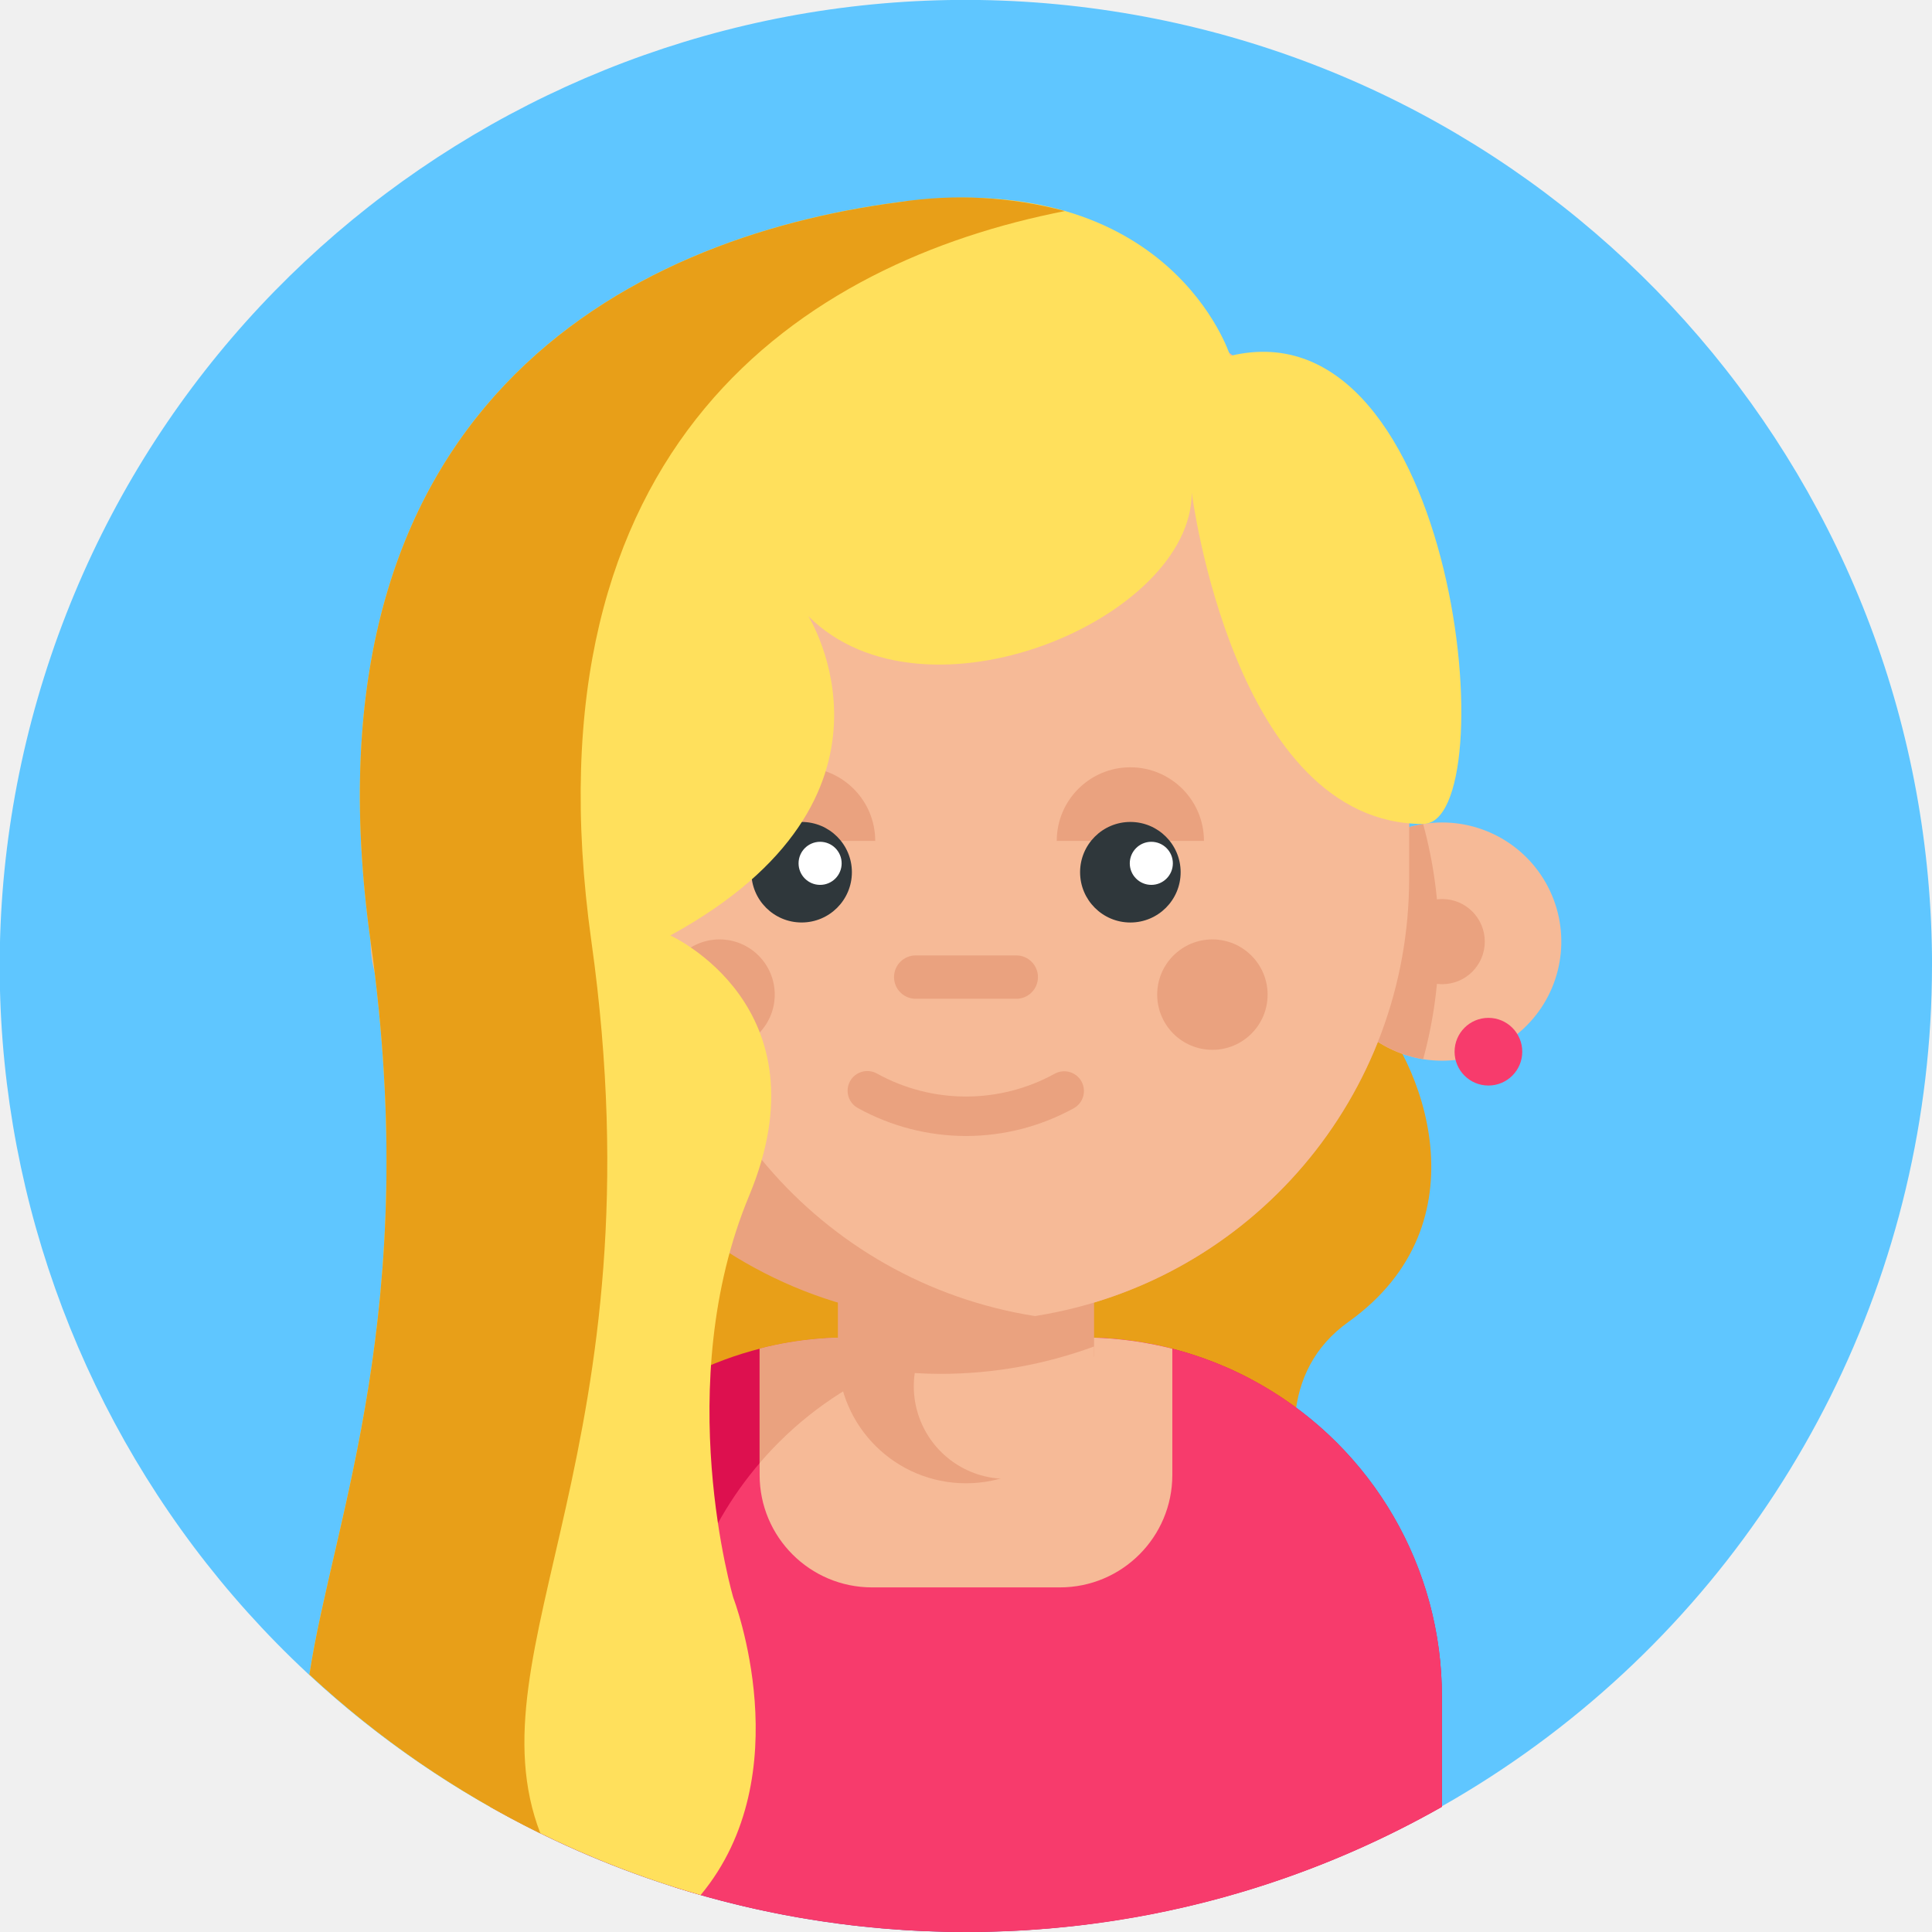
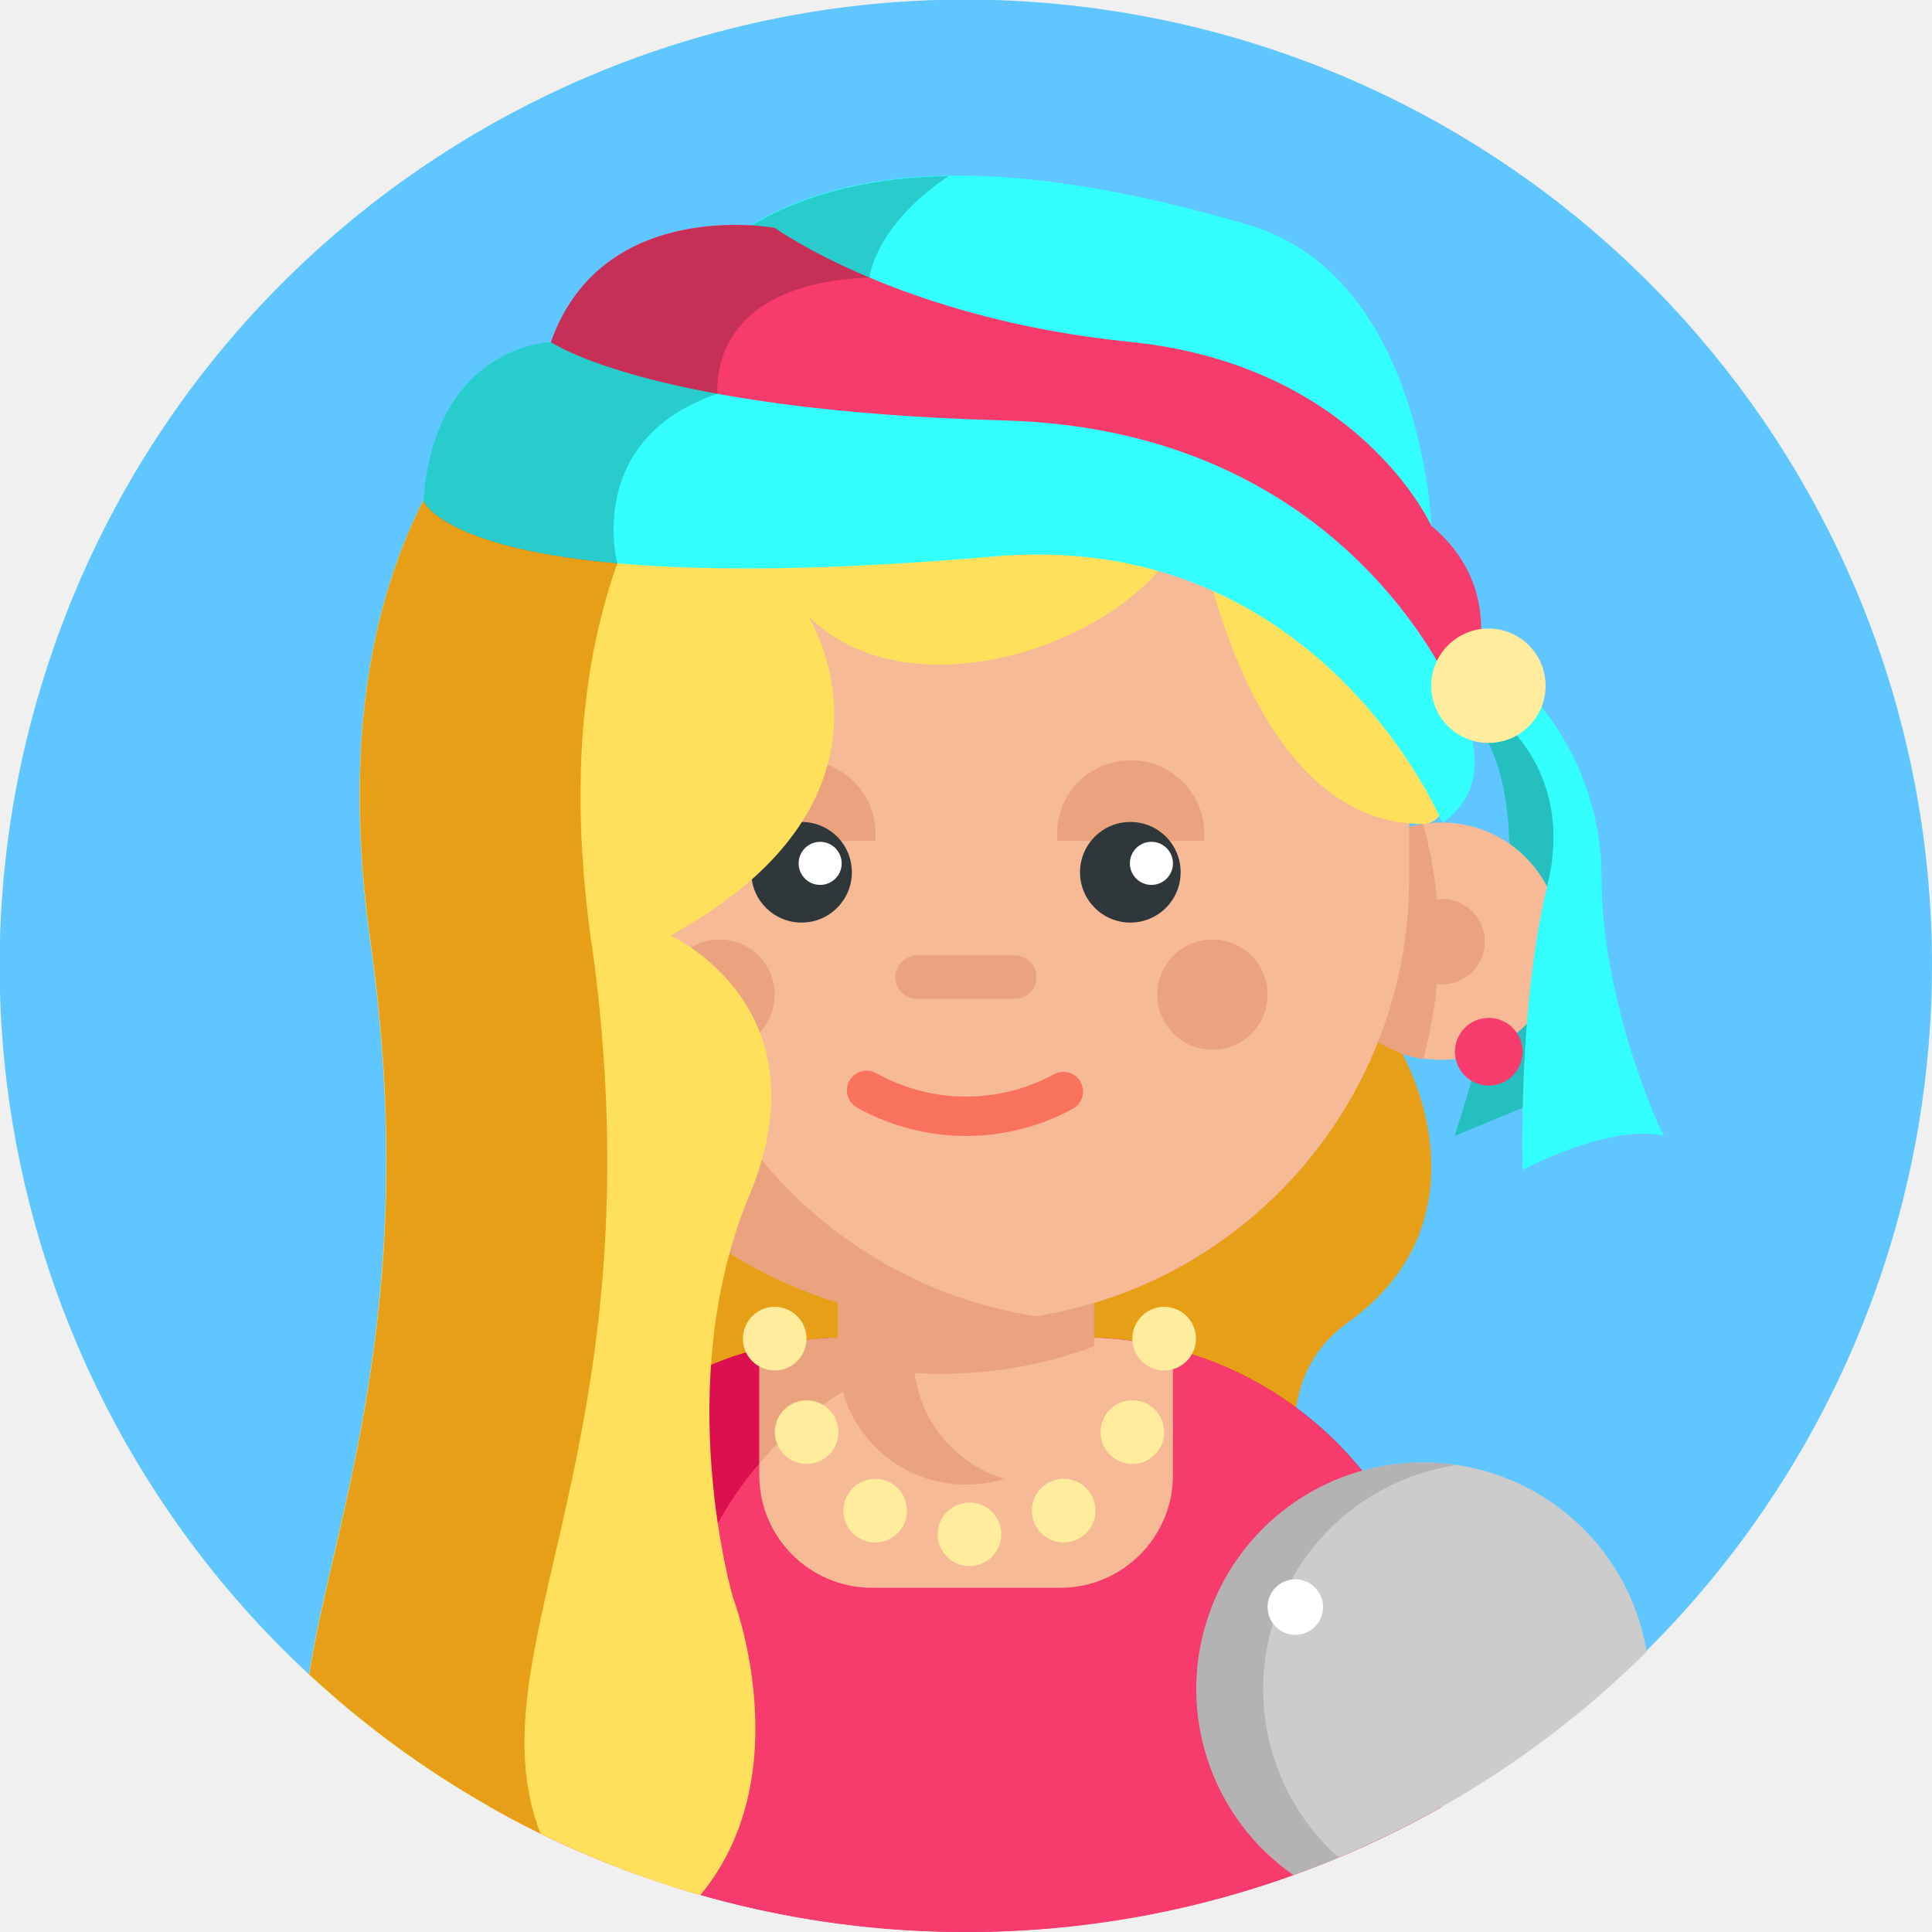
- <svg xmlns="http://www.w3.org/2000/svg" width="171.303" height="171.303" viewBox="0 0 171.303 171.303">
-   <g id="Grupo_8160" data-name="Grupo 8160" transform="translate(-916.541 -5115.141)">
-     <path id="Trazado_1446" data-name="Trazado 1446" d="M1087.844,5200.793a85.725,85.725,0,0,1-109.183,82.379,84.75,84.75,0,0,1-14.2-5.465,85.661,85.661,0,1,1,123.387-76.914Zm0,0" fill="#5fc6ff" />
-     <path id="Trazado_1447" data-name="Trazado 1447" d="M1037.6,5203.933c5.122,5.122,10.737,19.677-1.5,28.418s2.8,29.716,2.8,29.716l-31.114,12.585-39.505-22.374,6.852-59.26" fill="#e89f18" />
-     <path id="Trazado_1448" data-name="Trazado 1448" d="M1044.389,5265.559v9.785a85.227,85.227,0,0,1-15.977,7.007c-.58.188-1.161.367-1.747.541q-3.269.976-6.644,1.688-1.477.316-2.972.574a86.342,86.342,0,0,1-29.714,0c-1-.171-1.987-.365-2.972-.574q-3.916-.83-7.691-2.006c-.14-.045-.28-.087-.42-.133-.094-.029-.185-.06-.28-.092a84.967,84.967,0,0,1-15.977-7.009v-9.785a31.805,31.805,0,0,1,15.977-27.6,31.647,31.647,0,0,1,13.25-4.118q1.29-.1,2.605-.106h20.728a31.908,31.908,0,0,1,7.124.8c.115.028.231.052.342.081a31.494,31.494,0,0,1,8.391,3.345,31.821,31.821,0,0,1,15.977,27.6Zm0,0" fill="#dd104f" />
-     <path id="Trazado_1449" data-name="Trazado 1449" d="M1044.389,5265.559v9.785a85.163,85.163,0,0,1-39.984,11.073c-.737.017-1.472.027-2.213.027s-1.478-.01-2.212-.031a85.4,85.4,0,0,1-23.728-3.968v-16.886a31.831,31.831,0,0,1,31.834-31.828h4.469a31.83,31.83,0,0,1,31.834,31.828Zm0,0" fill="#f73b6c" />
-     <path id="Trazado_1450" data-name="Trazado 1450" d="M1020.487,5234.725v11.195a9.969,9.969,0,0,1-9.97,9.969H993.863a9.969,9.969,0,0,1-9.969-9.969v-11.191a31.409,31.409,0,0,1,5.328-.892q1.29-.1,2.605-.106h20.728a31.908,31.908,0,0,1,7.124.8c.269.062.543.125.808.2Zm0,0" fill="#f6ba97" />
-     <path id="Trazado_1451" data-name="Trazado 1451" d="M991.827,5233.731h16.259a31.773,31.773,0,0,0-24.192,11.139v-10.141a31.409,31.409,0,0,1,5.328-.892q1.29-.1,2.605-.106Zm0,0" fill="#eaa27f" />
-     <path id="Trazado_1452" data-name="Trazado 1452" d="M1013.547,5221.47v13.937a11.357,11.357,0,0,1-22.713,0V5221.47Zm0,0" fill="#eaa27f" />
-     <path id="Trazado_1453" data-name="Trazado 1453" d="M1013.547,5234.525v.882a8.211,8.211,0,1,1-15.9,1.479q1.137.069,2.287.07a39.272,39.272,0,0,0,13.616-2.431Zm0,0" fill="#f6ba97" />
-     <path id="Trazado_1454" data-name="Trazado 1454" d="M970.525,5198.63a10.56,10.56,0,1,1-8.869-10.426,10.562,10.562,0,0,1,8.869,10.426Zm0,0" fill="#f6ba97" />
-     <path id="Trazado_1455" data-name="Trazado 1455" d="M970.525,5198.63a10.562,10.562,0,0,1-8.869,10.425,39.491,39.491,0,0,1,0-20.851,10.561,10.561,0,0,1,8.869,10.426Zm0,0" fill="#eaa27f" />
-     <path id="Trazado_1456" data-name="Trazado 1456" d="M963.739,5198.63a3.774,3.774,0,1,1-3.774-3.775,3.774,3.774,0,0,1,3.774,3.775Zm0,0" fill="#eaa27f" />
-     <path id="Trazado_1457" data-name="Trazado 1457" d="M1033.855,5198.63a10.561,10.561,0,1,0,8.87-10.426,10.563,10.563,0,0,0-8.87,10.426Zm0,0" fill="#f6ba97" />
-     <path id="Trazado_1458" data-name="Trazado 1458" d="M1033.855,5198.63a10.563,10.563,0,0,0,8.87,10.425,39.465,39.465,0,0,0,0-20.851,10.562,10.562,0,0,0-8.87,10.426Zm0,0" fill="#eaa27f" />
-     <path id="Trazado_1459" data-name="Trazado 1459" d="M1048.191,5198.63a3.775,3.775,0,1,1-3.774-3.775,3.774,3.774,0,0,1,3.774,3.775Zm0,0" fill="#eaa27f" />
-     <path id="Trazado_1460" data-name="Trazado 1460" d="M1041.484,5178.054v14.964A39.293,39.293,0,0,1,1008.5,5231.8l-.192.032a38.857,38.857,0,0,1-6.116.475,39.291,39.291,0,0,1-39.29-39.291v-14.964a39.269,39.269,0,0,1,39.29-39.294h0a39.27,39.27,0,0,1,39.292,39.294Zm0,0" fill="#eaa27f" />
-     <path id="Trazado_1461" data-name="Trazado 1461" d="M1041.484,5178.054v14.964A39.293,39.293,0,0,1,1008.5,5231.8l-.192.032a39.3,39.3,0,0,1-33.171-38.816v-14.964a39.3,39.3,0,0,1,33.177-38.818,39.3,39.3,0,0,1,33.174,38.818Zm0,0" fill="#f6ba97" />
-     <path id="Trazado_1462" data-name="Trazado 1462" d="M1028.935,5203.335a4.895,4.895,0,1,1-4.9-4.9,4.9,4.9,0,0,1,4.9,4.9Zm0,0" fill="#eaa27f" />
-     <path id="Trazado_1463" data-name="Trazado 1463" d="M985.235,5203.335a4.895,4.895,0,1,1-4.895-4.9,4.895,4.895,0,0,1,4.895,4.9Zm0,0" fill="#eaa27f" />
-     <path id="Trazado_1464" data-name="Trazado 1464" d="M1023.291,5189.7a6.526,6.526,0,0,0-13.052,0" fill="#eaa27f" />
-     <path id="Trazado_1465" data-name="Trazado 1465" d="M994.144,5189.7a6.526,6.526,0,0,0-13.052,0" fill="#eaa27f" />
-     <path id="Trazado_1466" data-name="Trazado 1466" d="M992.075,5192.478a4.457,4.457,0,1,1-4.457-4.458,4.457,4.457,0,0,1,4.457,4.458Zm0,0" fill="#2f373b" />
-     <path id="Trazado_1467" data-name="Trazado 1467" d="M1021.224,5192.478a4.458,4.458,0,1,1-4.458-4.458,4.458,4.458,0,0,1,4.458,4.458Zm0,0" fill="#2f373b" />
-     <path id="Trazado_1468" data-name="Trazado 1468" d="M1006.649,5203.7h-8.915a1.923,1.923,0,0,1,0-3.846h8.915a1.923,1.923,0,0,1,0,3.846Zm0,0" fill="#eaa27f" />
-     <path id="Trazado_1469" data-name="Trazado 1469" d="M1002.192,5215.866a19.85,19.85,0,0,1-9.58-2.475,1.748,1.748,0,1,1,1.685-3.063,16.311,16.311,0,0,0,15.791,0,1.748,1.748,0,0,1,1.684,3.063,19.85,19.85,0,0,1-9.58,2.475Zm0,0" fill="#eaa27f" />
-     <path id="Trazado_1470" data-name="Trazado 1470" d="M991.167,5191.691a1.91,1.91,0,1,1-1.911-1.911,1.91,1.91,0,0,1,1.911,1.911Zm0,0" fill="#fff" />
-     <path id="Trazado_1471" data-name="Trazado 1471" d="M1020.534,5191.691a1.91,1.91,0,1,1-1.911-1.911,1.911,1.911,0,0,1,1.911,1.911Zm0,0" fill="#fff" />
-     <path id="Trazado_1472" data-name="Trazado 1472" d="M1042.724,5188.2c-16.8,0-20.515-29.375-20.515-29.375,0,11.188-23.688,21.256-34,10.943,0,0,10.139,16.082-12.236,28.318,0,0,13.985,6.282,6.992,23.074s-1.4,35.658-1.4,35.658,6.009,15.627-2.9,26.35a85.512,85.512,0,0,1-34.688-19.556c2.14-13.922,10.006-32.367,5.429-64.988-6.642-47.357,22.726-62.416,46.847-65.564s29.366,13.636,29.366,13.636c20.277-4.9,24.472,41.5,17.109,41.5Zm0,0" fill="#ffe05c" />
-     <path id="Trazado_1473" data-name="Trazado 1473" d="M968.98,5198.628c6.272,44.7-10.824,62.784-4.523,79.079a85.8,85.8,0,0,1-20.484-14.091c2.14-13.922,10.006-32.367,5.429-64.988-6.642-47.357,22.726-62.416,46.847-65.564a35.879,35.879,0,0,1,14.714.791c-23,4.5-48.184,20.564-41.983,64.773Zm0,0" fill="#e89f18" />
-     <path id="Trazado_1474" data-name="Trazado 1474" d="M1051.513,5208.391a3,3,0,1,1-3-3,3,3,0,0,1,3,3Zm0,0" fill="#f73b6c" />
+ <svg xmlns="http://www.w3.org/2000/svg" viewBox="0 0 171.3 171.3">
+   <defs>
+     <style>.cls-1{fill:#5fc6ff;}.cls-2{fill:#26bfbf;}.cls-3{fill:#e89f18;}.cls-4{fill:#dd104f;}.cls-5{fill:#f73b6c;}.cls-6{fill:#f6ba97;}.cls-7{fill:#eaa27f;}.cls-8{fill:#2f373b;}.cls-9{fill:#f9725d;}.cls-10{fill:#fff;}.cls-11{fill:#ffe05c;}.cls-12{fill:#3ff;}.cls-13{fill:#ffec9d;}.cls-14{opacity:0.2;}.cls-15{fill:#ccc;}.cls-16{fill:#b3b3b3;}</style>
+   </defs>
+   <g id="Capa_2" data-name="Capa 2">
+     <g id="CONTENIDO">
+       <path class="cls-1" d="M171.3,85.65A85.73,85.73,0,0,1,62.12,168a84.72,84.72,0,0,1-14.2-5.46A85.66,85.66,0,1,1,171.3,85.65Z" />
+       <path class="cls-2" d="M129.57,62.91s10,5.28-.6,37.81l10.79-4.47S141.49,65.87,132,60.8h0l-2.4,2.11" />
+       <path class="cls-3" d="M121.06,88.79c5.12,5.12,10.74,19.68-1.5,28.42s2.8,29.72,2.8,29.72L91.25,159.51,51.74,137.14l6.85-59.26" />
+       <path class="cls-4" d="M127.85,150.42v9.78a84.83,84.83,0,0,1-16,7c-.58.19-1.16.37-1.75.54-2.17.65-4.39,1.22-6.64,1.69q-1.47.31-3,.57a85.64,85.64,0,0,1-14.86,1.29A86.72,86.72,0,0,1,70.79,170c-1-.17-2-.37-3-.58q-3.91-.83-7.69-2l-.42-.14-.28-.09a84.47,84.47,0,0,1-16-7v-9.78a31.82,31.82,0,0,1,16-27.61,31.54,31.54,0,0,1,13.25-4.11c.86-.07,1.73-.11,2.61-.11H96a31.61,31.61,0,0,1,7.13.8l.34.08a31.44,31.44,0,0,1,8.39,3.34,31.84,31.84,0,0,1,16,27.61Z" />
+       <path class="cls-5" d="M127.85,150.42v9.78a85.15,85.15,0,0,1-40,11.08l-2.21,0c-.74,0-1.48,0-2.21,0a84.91,84.91,0,0,1-23.73-4V150.42a31.83,31.83,0,0,1,31.84-31.83H96a31.83,31.83,0,0,1,31.84,31.83Z" />
+       <path class="cls-6" d="M104,119.58v11.2a10,10,0,0,1-10,10H77.32a10,10,0,0,1-10-10V119.59a30.42,30.42,0,0,1,5.33-.89c.86-.07,1.73-.11,2.61-.11H96a31.61,31.61,0,0,1,7.13.8l.81.19Z" />
+       <path class="cls-7" d="M75.29,118.59H91.55a31.8,31.8,0,0,0-24.2,11.14V119.59a30.42,30.42,0,0,1,5.33-.89c.86-.07,1.73-.11,2.61-.11Z" />
+       <path class="cls-7" d="M97,106.33v13.94a11.36,11.36,0,0,1-22.72,0V106.33Z" />
+       <path class="cls-6" d="M97,119.38v.89a11.35,11.35,0,0,1-8,10.84,11.35,11.35,0,0,1-7.91-9.36c.76,0,1.52.06,2.29.06a39.71,39.71,0,0,0,6.31-.5A38.72,38.72,0,0,0,97,119.38Z" />
+       <path class="cls-6" d="M54,83.49a10.51,10.51,0,1,1-8.86-10.43A10.56,10.56,0,0,1,54,83.49Z" />
+       <path class="cls-7" d="M54,83.49a10.56,10.56,0,0,1-8.86,10.42,39.24,39.24,0,0,1,0-20.85A10.57,10.57,0,0,1,54,83.49Z" />
+       <path class="cls-7" d="M47.2,83.49a3.78,3.78,0,1,1-3.78-3.78,3.77,3.77,0,0,1,3.78,3.78Z" />
+       <path class="cls-6" d="M117.31,83.49a10.52,10.52,0,1,0,8.87-10.43,10.57,10.57,0,0,0-8.87,10.43Z" />
+       <path class="cls-7" d="M117.31,83.49a10.57,10.57,0,0,0,8.87,10.42,39.24,39.24,0,0,0,0-20.85,10.57,10.57,0,0,0-8.87,10.43Z" />
+       <path class="cls-7" d="M131.65,83.49a3.78,3.78,0,1,1-3.77-3.78,3.77,3.77,0,0,1,3.77,3.78Z" />
+       <path class="cls-7" d="M124.94,62.91v15a39.29,39.29,0,0,1-33,38.78l-.19,0a38.46,38.46,0,0,1-6.11.48A39.29,39.29,0,0,1,46.36,77.88v-15A39.27,39.27,0,0,1,85.65,23.62h0a39.8,39.8,0,0,1,6.12.47,39.3,39.3,0,0,1,33.17,38.82Z" />
+       <path class="cls-6" d="M124.94,62.91v15a39.29,39.29,0,0,1-33,38.78l-.19,0A39.29,39.29,0,0,1,58.59,77.88v-15A39.3,39.3,0,0,1,91.77,24.09a39.3,39.3,0,0,1,33.17,38.82Z" />
+       <path class="cls-7" d="M112.39,88.19a4.89,4.89,0,1,1-4.89-4.89,4.89,4.89,0,0,1,4.89,4.89Z" />
+       <path class="cls-7" d="M68.69,88.19A4.89,4.89,0,1,1,63.8,83.3a4.89,4.89,0,0,1,4.89,4.89Z" />
+       <path class="cls-7" d="M106.75,74.56a6.53,6.53,0,1,0-13,0" />
+       <path class="cls-7" d="M77.6,74.56a6.53,6.53,0,1,0-13,0" />
+       <path class="cls-8" d="M75.53,77.34a4.46,4.46,0,1,1-4.45-4.46,4.45,4.45,0,0,1,4.45,4.46Z" />
+       <path class="cls-8" d="M104.68,77.34a4.46,4.46,0,1,1-4.45-4.46,4.45,4.45,0,0,1,4.45,4.46Z" />
+       <path class="cls-7" d="M90.11,88.56H81.19a1.93,1.93,0,0,1,0-3.85h8.92a1.93,1.93,0,0,1,0,3.85Z" />
+       <path class="cls-9" d="M85.65,100.72a19.85,19.85,0,0,1-9.58-2.47,1.75,1.75,0,1,1,1.69-3.06,16.3,16.3,0,0,0,15.79,0,1.75,1.75,0,0,1,1.68,3.06,19.85,19.85,0,0,1-9.58,2.47Z" />
+       <path class="cls-10" d="M74.63,76.55a1.91,1.91,0,1,1-1.91-1.91,1.92,1.92,0,0,1,1.91,1.91Z" />
+       <path class="cls-10" d="M104,76.55a1.91,1.91,0,1,1-1.91-1.91A1.91,1.91,0,0,1,104,76.55Z" />
+       <path class="cls-11" d="M126.18,73.06c-16.8,0-20.51-29.37-20.51-29.37,0,11.19-23.69,21.25-34,10.94,0,0,10.14,16.08-12.24,28.32,0,0,14,6.28,7,23.07S65,141.68,65,141.68s6,15.63-2.91,26.35a85.51,85.51,0,0,1-34.69-19.56c2.14-13.92,10-32.36,5.43-65C26.22,36.13,55.59,21.07,79.71,17.92s29.36,13.64,29.36,13.64c20.28-4.9,24.48,41.5,17.11,41.5Z" />
+       <path class="cls-3" d="M52.44,83.49c6.27,44.7-10.82,62.78-4.52,79.08a85.86,85.86,0,0,1-20.49-14.1c2.14-13.92,10-32.36,5.43-65C26.22,36.13,55.59,21.07,79.71,17.92a36,36,0,0,1,14.71.79c-23,4.5-48.18,20.57-42,64.78Z" />
+       <path class="cls-5" d="M135,93.25a3,3,0,1,1-3-3,3,3,0,0,1,3,3Z" />
+       <path class="cls-12" d="M126.91,46.61s-.79-22.14-16.22-26.67-32.42-7-44.07,0h0S87.9,37.51,126.91,46.61" />
+       <path class="cls-5" d="M48.85,30.31S52.47,45.83,97,44.12l32.56,18.79s5.4-9.58-2.66-16.3c0,0-6.4-14.25-26.74-16.3S68.69,20.2,68.69,20.2,53.44,17.36,48.85,30.31" />
+       <path class="cls-12" d="M37.54,44.4s3.31,9.14,51.51,4.86c28.26-1.86,38.83,23.67,38.83,23.67s5.13-2.79,1.69-10c0,0-9-24.79-40.52-25.65s-40.2-6.95-40.2-6.95S38.53,30.54,37.54,44.4Z" />
+       <path class="cls-12" d="M135,60.8a24.19,24.19,0,0,1,7,17.08c0,10.81,5.15,22.45,5.57,22.84,0,0-3.88-1.37-12.57,3,0,0-.43-14.56,2.2-25.23S132,62.91,132,62.91Z" />
+       <circle class="cls-13" cx="131.97" cy="60.8" r="5.07" />
+       <path class="cls-14" d="M77.11,24.61s.35-4.5,7-9C77.64,15.71,71.63,17,66.62,20c-4.33-.25-14.23.33-17.77,10.33,0,0-10.32.23-11.31,14.09,0,0,1.5,4.14,17.2,5.55,0,0-3-11,8.88-15.06C63.62,34.89,62.45,25.13,77.11,24.61Z" />
+       <path class="cls-15" d="M126.18,129.67a20.09,20.09,0,0,0-11.48,36.57A85.67,85.67,0,0,0,146,146.44,20.08,20.08,0,0,0,126.18,129.67Z" />
+       <path class="cls-16" d="M112,149.76a20.08,20.08,0,0,1,17.15-19.85,19.67,19.67,0,0,0-3-.24,20.09,20.09,0,0,0-11.48,36.57c1.34-.48,2.67-1,4-1.55A20.05,20.05,0,0,1,112,149.76Z" />
+       <circle class="cls-10" cx="114.85" cy="142.49" r="2.46" />
+       <circle class="cls-13" cx="77.6" cy="133.94" r="2.82" />
+       <circle class="cls-13" cx="71.52" cy="126.98" r="2.82" />
+       <circle class="cls-13" cx="68.69" cy="118.69" r="2.82" />
+       <circle class="cls-13" cx="94.31" cy="133.94" r="2.82" />
+       <circle class="cls-13" cx="100.4" cy="126.98" r="2.82" />
+       <circle class="cls-13" cx="103.22" cy="118.69" r="2.82" />
+       <circle class="cls-13" cx="85.96" cy="136.04" r="2.82" />
+     </g>
  </g>
</svg>
